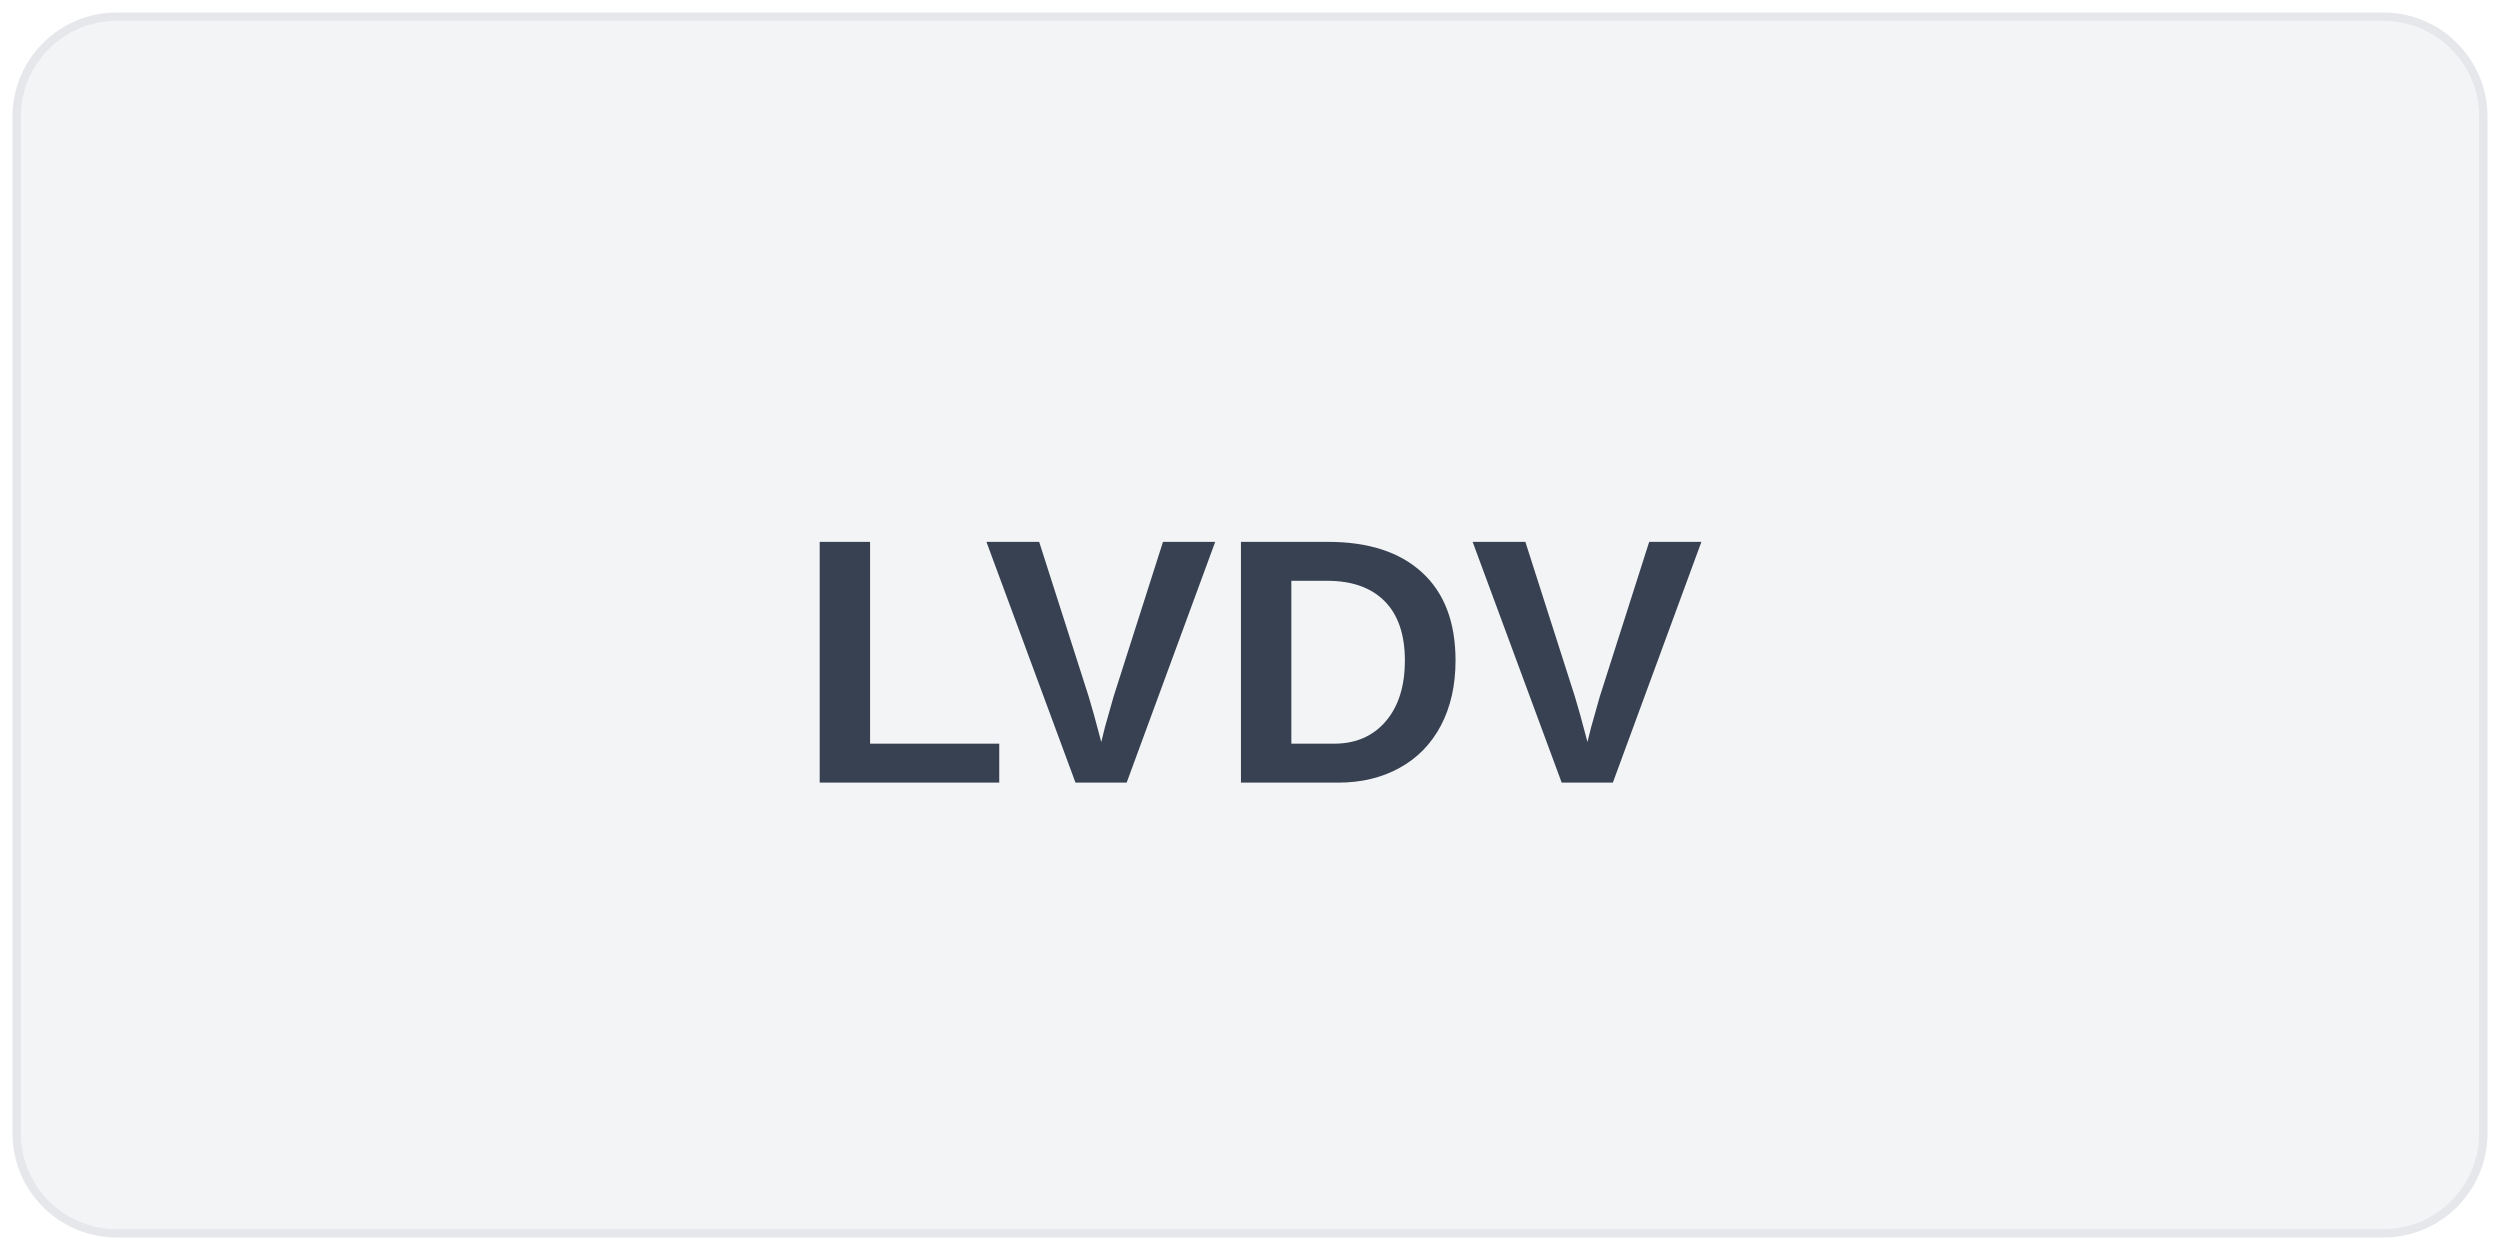
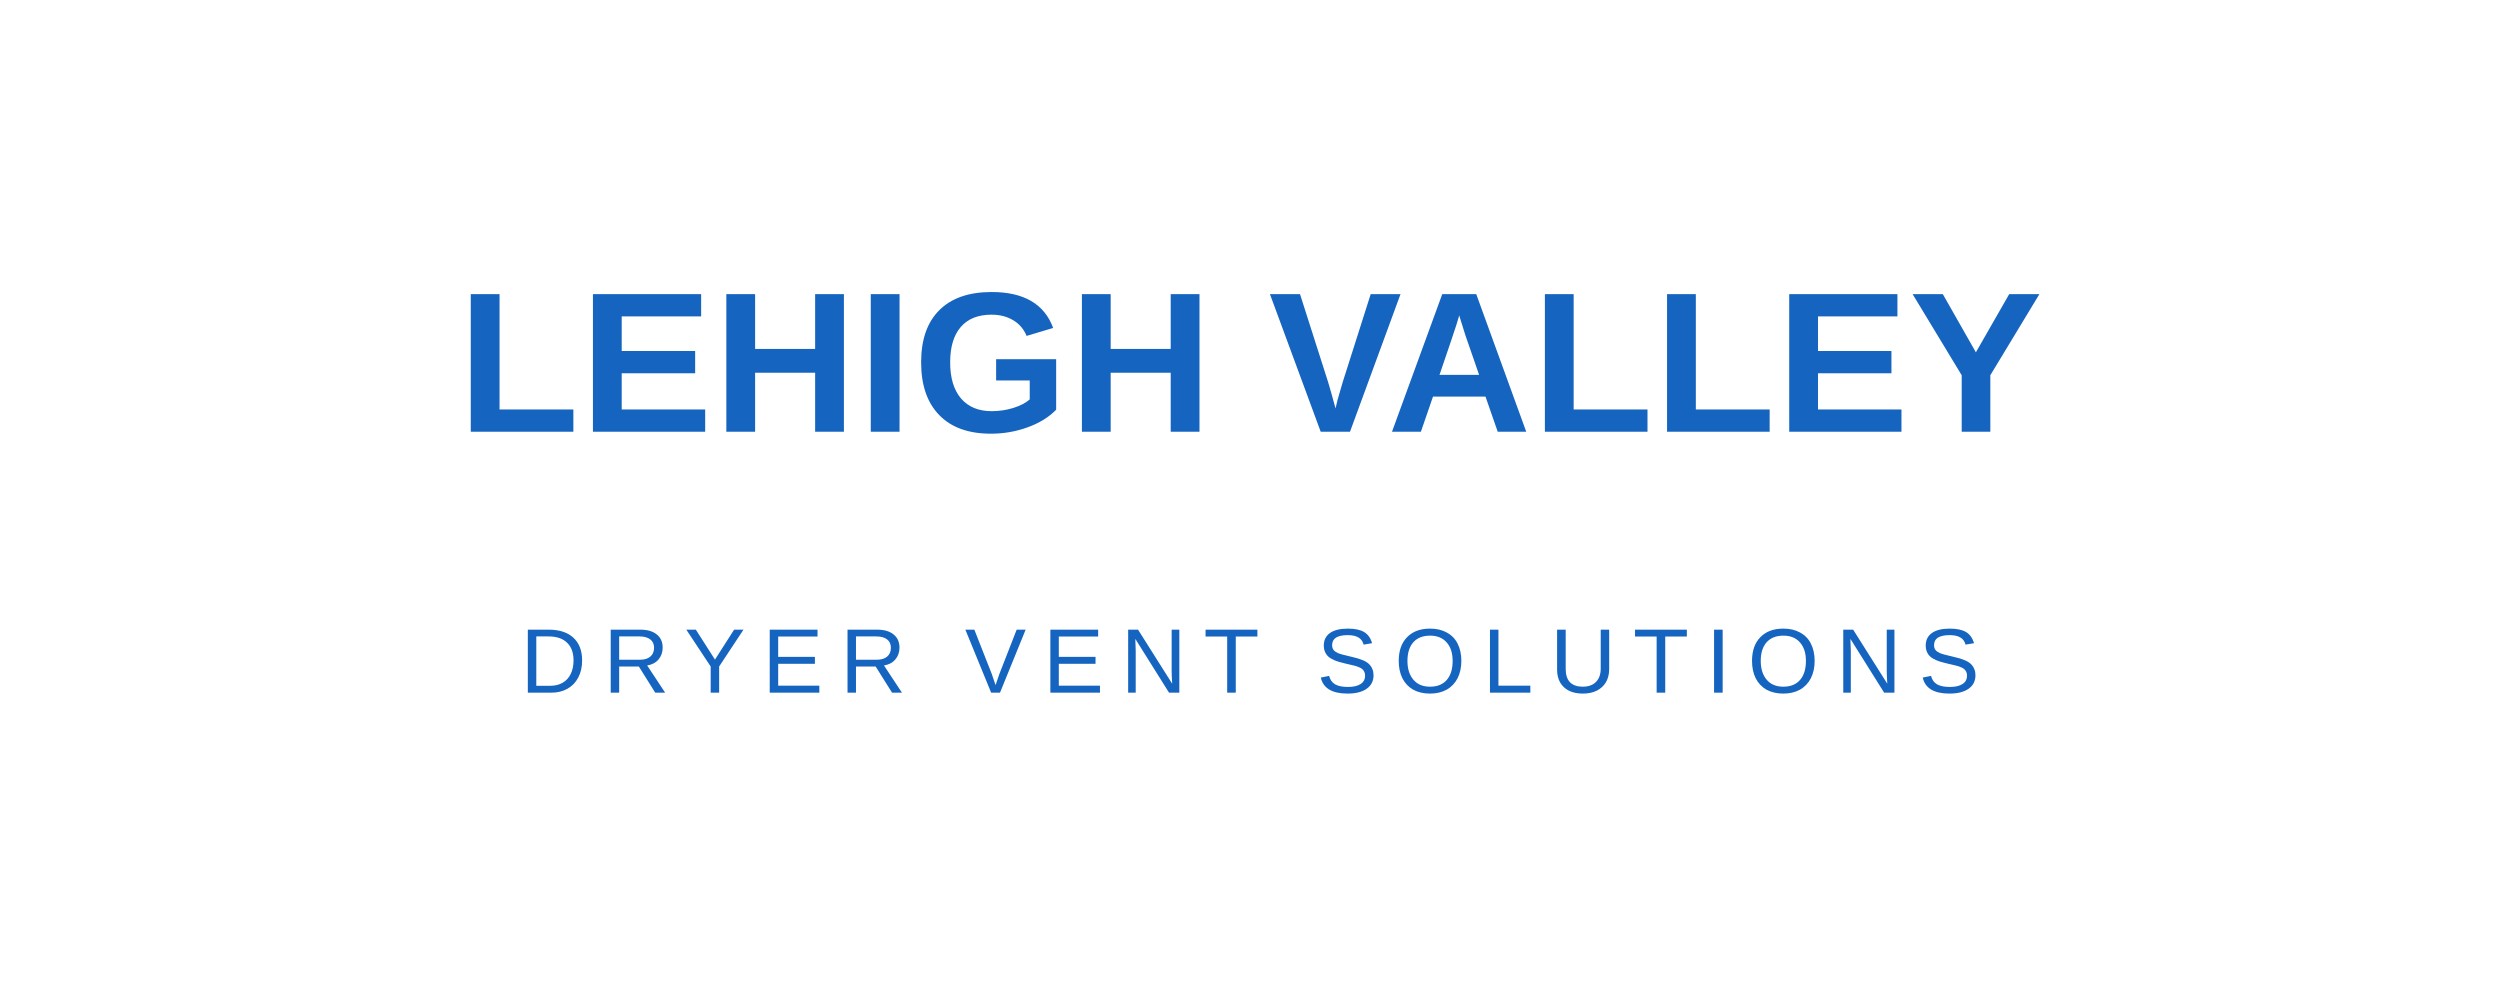
- <svg xmlns="http://www.w3.org/2000/svg" width="300" height="150" viewBox="0 0 300 150">
-   <rect x="2" y="2" width="296" height="146" rx="12" ry="12" fill="#f3f4f6" stroke="#e5e7eb" stroke-width="1" />
-   <text x="150" y="82" font-family="Arial, Helvetica, sans-serif" font-size="42" font-weight="bold" fill="#374151" text-anchor="middle" dominant-baseline="middle">LVDV</text>
+ <svg xmlns="http://www.w3.org/2000/svg" width="300" height="120" viewBox="0 0 300 120">
+   <text x="150" y="45" font-family="Arial, Helvetica, sans-serif" font-size="24" font-weight="bold" fill="#1565C0" text-anchor="middle" dominant-baseline="middle">LEHIGH VALLEY</text>
+   <text x="150" y="80" font-family="Arial, Helvetica, sans-serif" font-size="11" fill="#1565C0" text-anchor="middle" dominant-baseline="middle" letter-spacing="2">DRYER VENT SOLUTIONS</text>
</svg>
